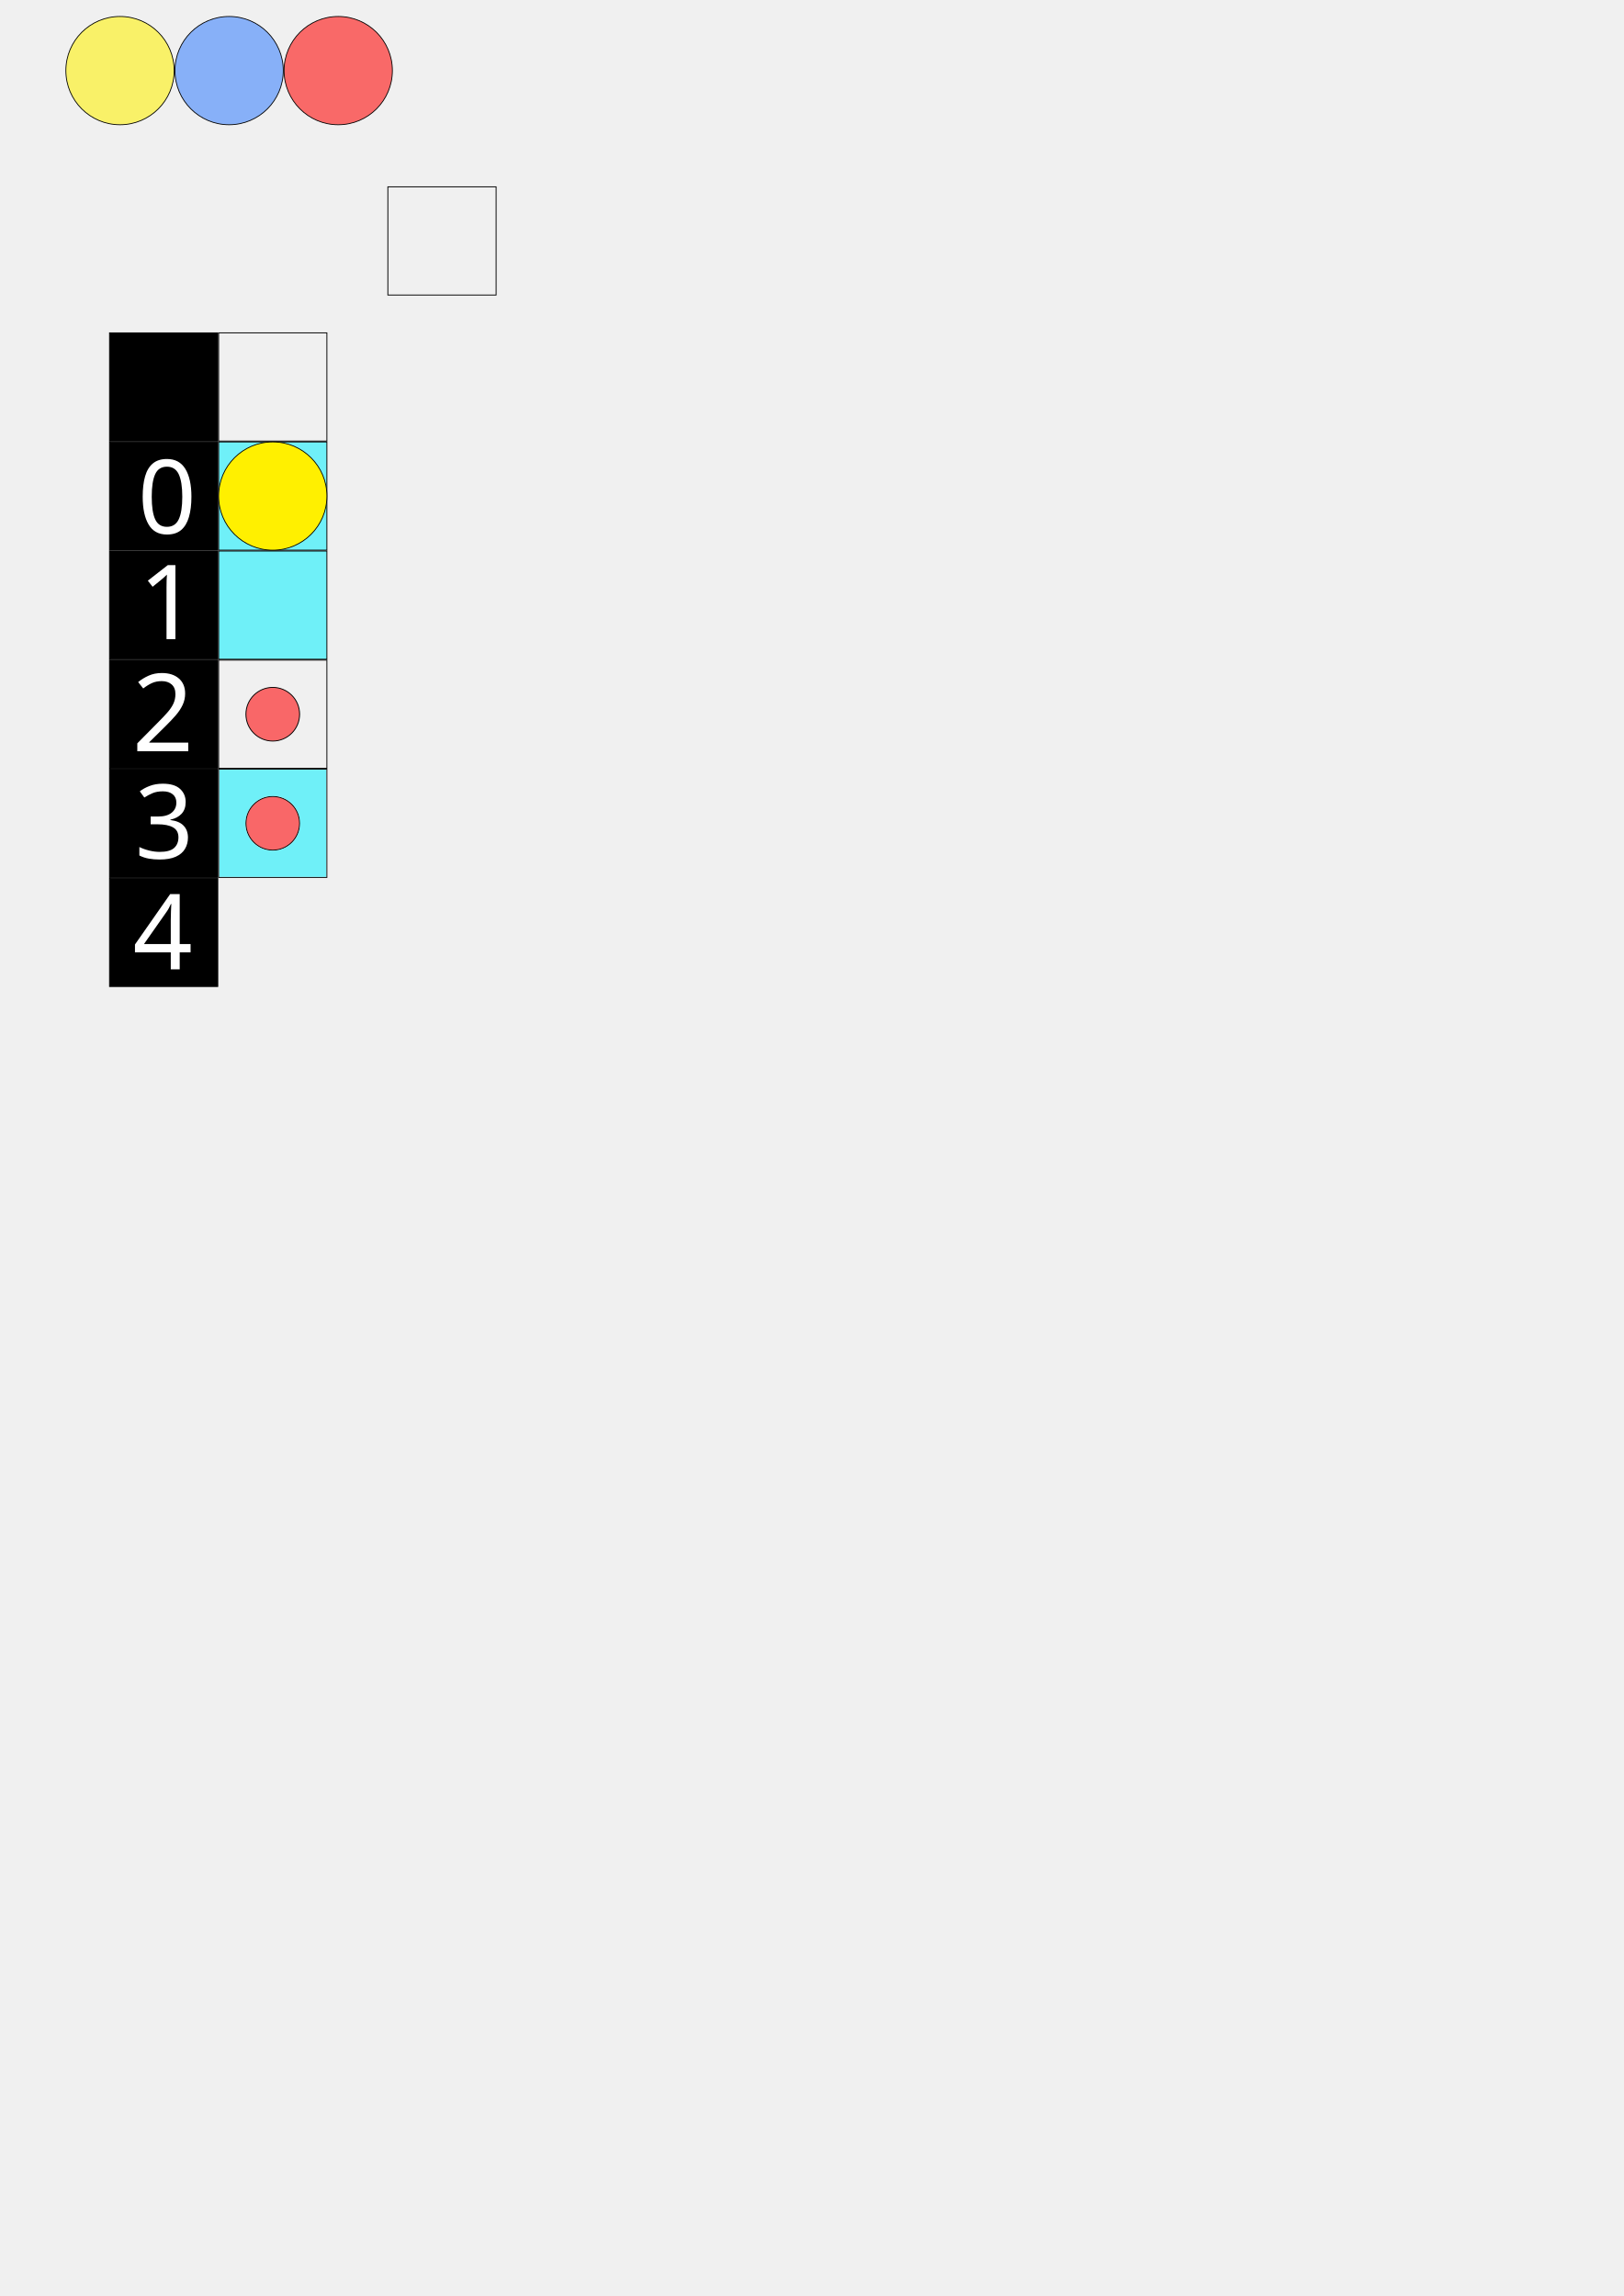
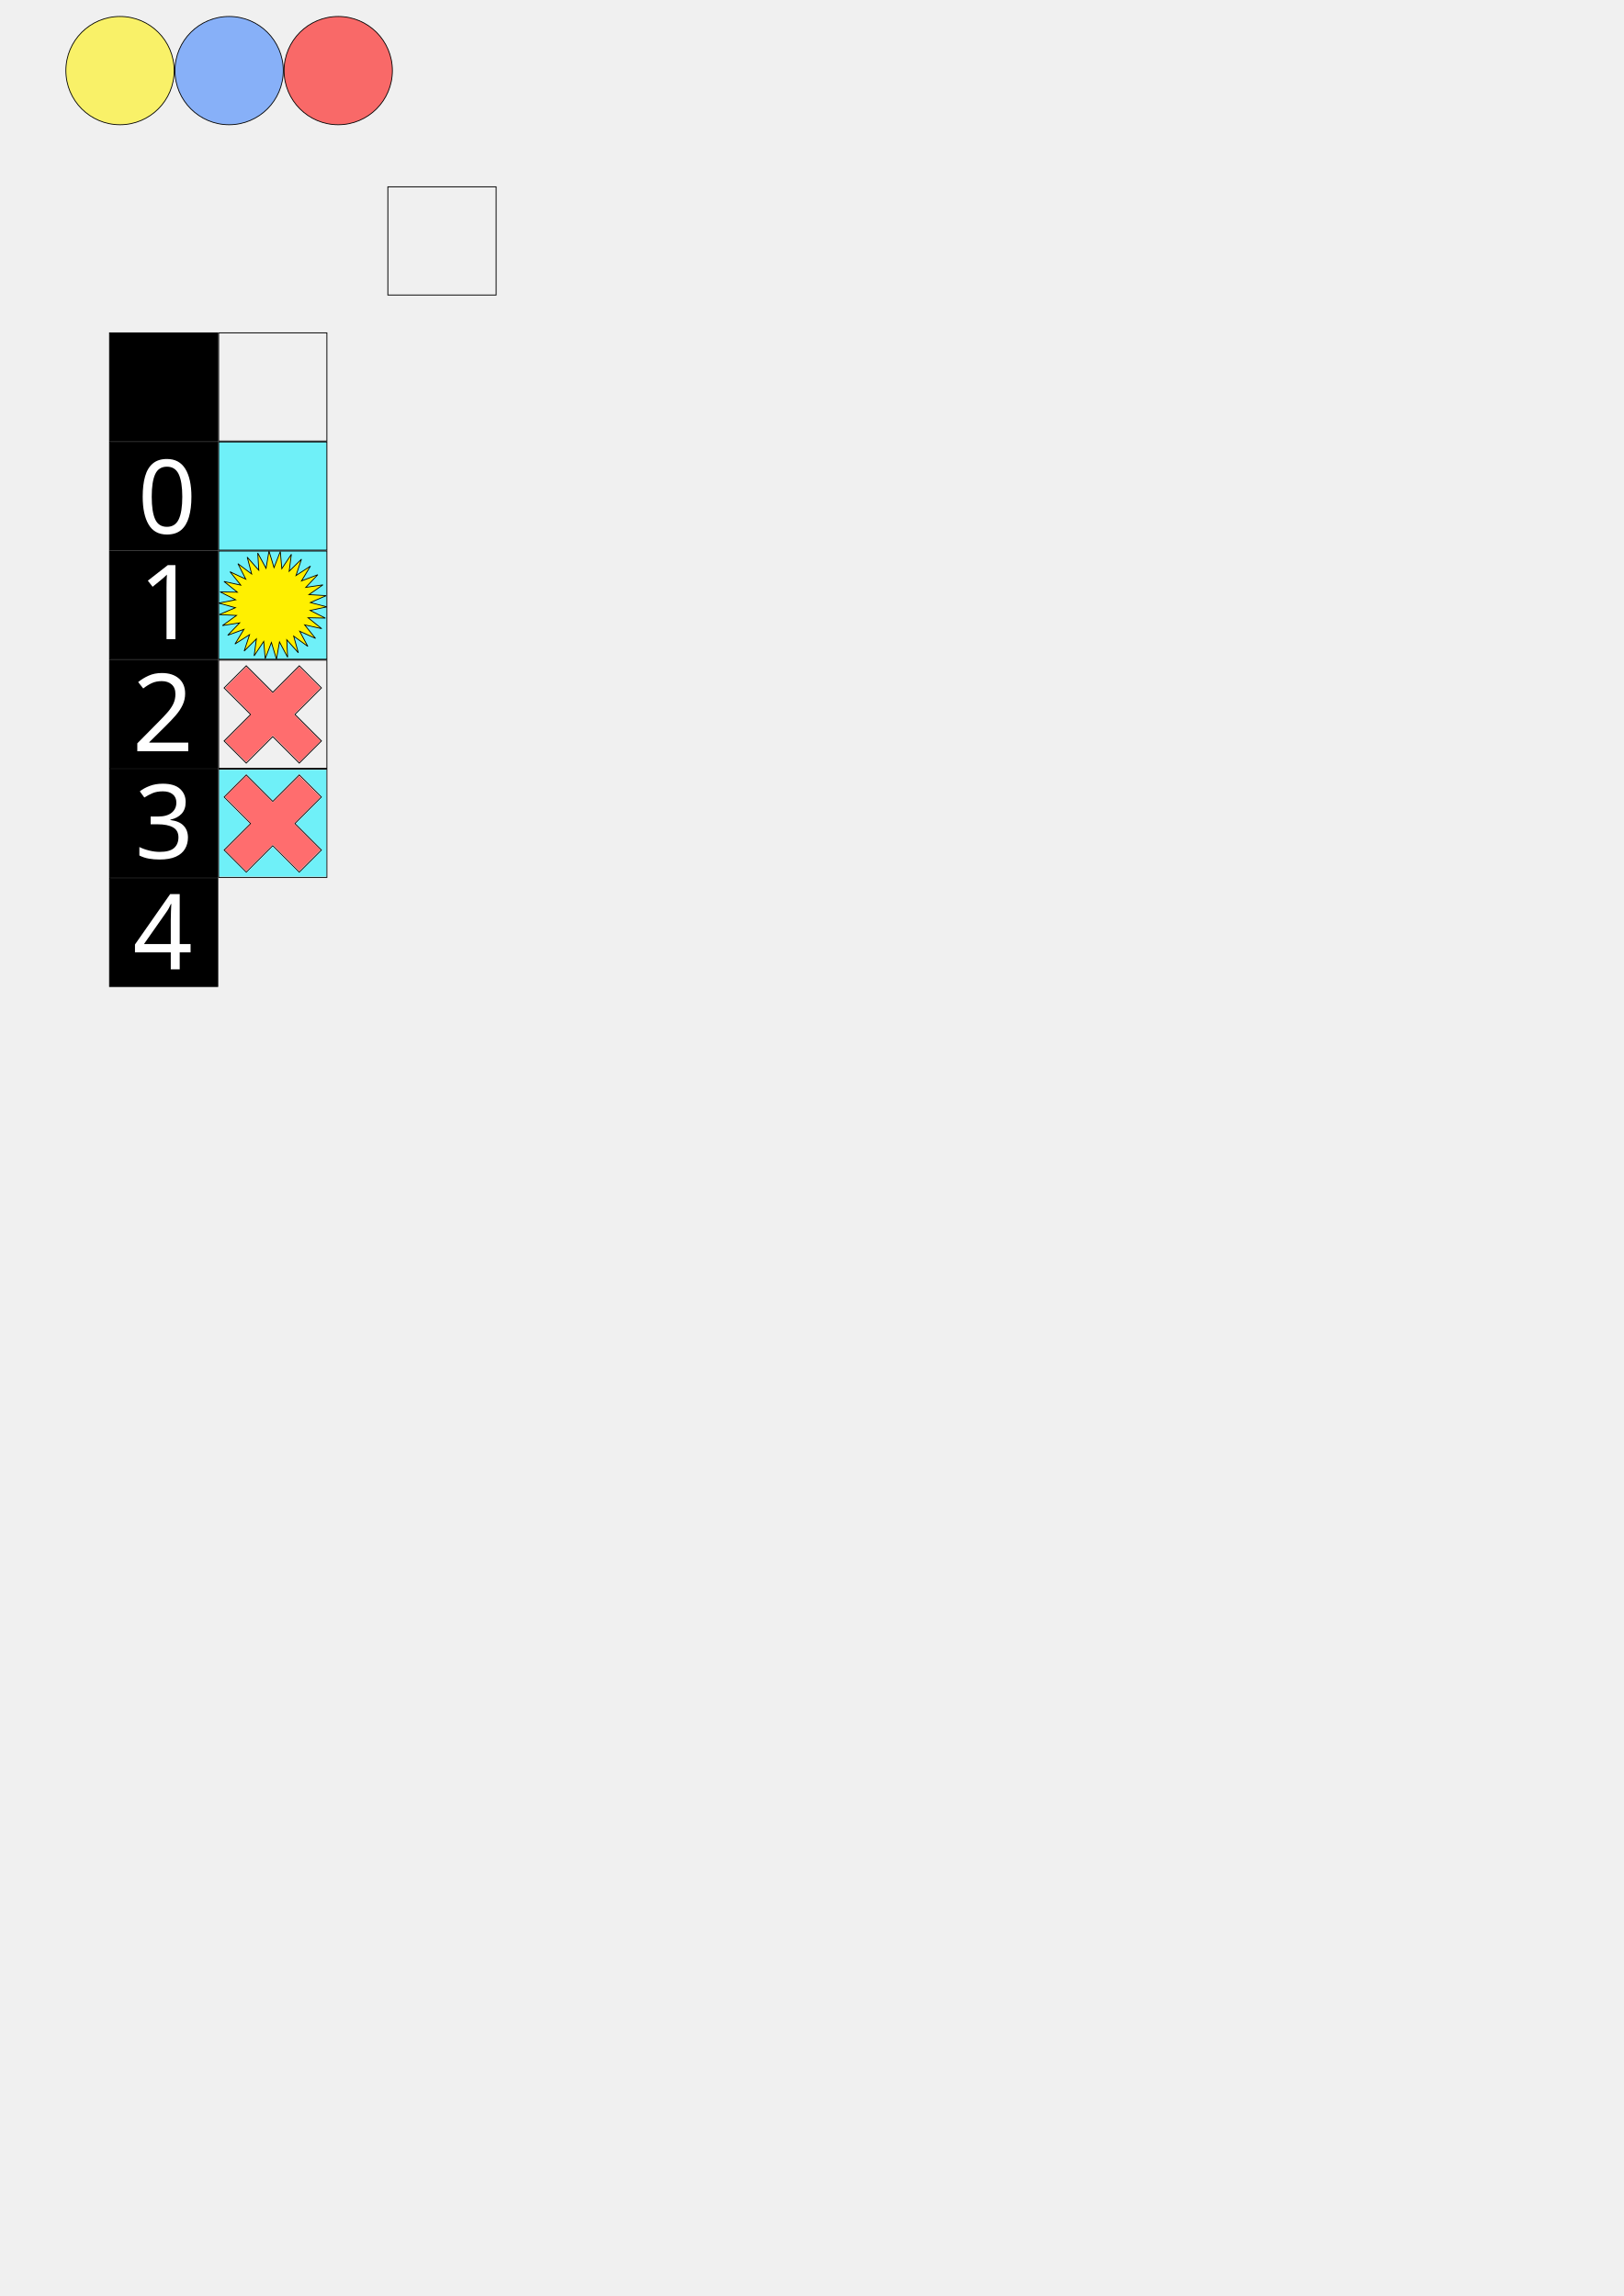
- <svg xmlns="http://www.w3.org/2000/svg" xmlns:xlink="http://www.w3.org/1999/xlink" width="744.094" height="1052.362" id="svg2" version="1.1">
+ <svg xmlns="http://www.w3.org/2000/svg" xmlns:ns1="http://www.openswatchbook.org/uri/2009/osb" xmlns:xlink="http://www.w3.org/1999/xlink" width="744.094" height="1052.362" id="svg2" version="1.1">
  <defs id="defs4">
+     <linearGradient id="linearGradient3878" ns1:paint="solid">
+       <stop style="stop-color:#ff0003;stop-opacity:0.573;" offset="0" id="stop3880" />
+     </linearGradient>
    <linearGradient id="linearGradient5331">
      <stop style="stop-color:#00f1ff;stop-opacity:1;" offset="0" id="stop5333" />
      <stop style="stop-color:#00f1ff;stop-opacity:0;" offset="1" id="stop5335" />
    </linearGradient>
    <linearGradient id="linearGradient5323">
      <stop style="stop-color:#00eaff;stop-opacity:0.589;" offset="0" id="stop5325" />
      <stop style="stop-color:#1200ff;stop-opacity:0;" offset="1" id="stop5327" />
    </linearGradient>
    <radialGradient xlink:href="#linearGradient5331" id="radialGradient5337" cx="55" cy="197.362" fx="55" fy="197.362" r="25" gradientUnits="userSpaceOnUse" />
    <radialGradient xlink:href="#linearGradient5331" id="radialGradient3192" gradientUnits="userSpaceOnUse" cx="55" cy="197.362" fx="55" fy="197.362" r="25" />
+     <linearGradient xlink:href="#linearGradient3866-8-4" id="linearGradient3949" gradientUnits="userSpaceOnUse" gradientTransform="matrix(0.9046607,0,0,0.9061964,5.181968,69.48866)" x1="168.025" y1="832.806" x2="222.298" y2="832.806" />
+     <linearGradient id="linearGradient3866-8-4" ns1:paint="solid">
+       <stop style="stop-color:#fff000;stop-opacity:1;" offset="0" id="stop3868-9-0" />
+     </linearGradient>
+     <linearGradient y2="832.806" x2="222.298" y1="832.806" x1="168.025" gradientTransform="matrix(1.085593,0,0,1.087436,59.4616,531.2207)" gradientUnits="userSpaceOnUse" id="linearGradient3969" xlink:href="#linearGradient3866-8-4" />
+     <linearGradient xlink:href="#linearGradient3878" id="linearGradient3882" x1="103.099" y1="327.468" x2="146.94" y2="327.468" gradientUnits="userSpaceOnUse" />
  </defs>
  <g id="layer1">
+     <g id="g3921">
+       <rect y="252.562" x="100.2" height="49.6" width="49.6" id="rect3063" style="fill:#00f1ff;fill-opacity:0.536;stroke:#000000;stroke-width:0.4;stroke-miterlimit:4;stroke-opacity:1;stroke-dasharray:none" />
+       <path transform="matrix(0.9211557,0,0,0.9195947,-54.7734,-488.5077)" d="m 208.559,845.844 4.048,7.563 -7.041,-5.121 2.313,8.297 -5.76,-6.5 0.441,8.743 -4.058,-7.638 -1.497,8.631 -2.516,-8.377 -3.09,8.101 -0.745,-8.606 -4.765,7.173 1.123,-8.462 -6.083,6.086 2.674,-8.157 -7.245,4.641 4.461,-7.323 -8.067,2.96 5.952,-6.195 -8.582,1.362 7.003,-5.061 -8.629,-0.405 8.092,-3.442 -8.367,-2.299 8.479,-1.647 -7.732,-3.936 8.583,0.156 -6.652,-5.348 8.371,1.835 -5.386,-6.691 7.846,3.699 -3.904,-7.713 6.845,5.15 -2.228,-8.415 5.76,6.531 -0.523,-8.595 4.14,7.639 1.455,-8.634 2.508,8.288 3.132,-8.07 0.745,8.592 4.765,-7.191 -1.117,8.493 6.142,-6.054 -2.731,8.186 7.212,-4.727 -4.47,7.392 8.109,-3.092 -5.994,6.326 8.551,-1.271 -6.963,4.864 8.581,0.526 -7.89,3.426 8.247,2.172 -8.359,1.757 7.594,3.835 -8.607,-0.185 6.783,5.439 -8.493,-1.883 5.417,6.751 z" id="path3140" style="fill:url(#linearGradient3969);fill-opacity:1;stroke:#000000;stroke-width:0.4;stroke-miterlimit:4;stroke-opacity:1;stroke-dasharray:none" />
+     </g>
    <path style="fill:#fff000;fill-opacity:0.569;fill-rule:evenodd;stroke:#000000;stroke-width:1px;stroke-linecap:butt;stroke-linejoin:miter;stroke-opacity:1" id="path2985" d="m 303.046,214.441 a 67.175,67.175 0 1 1 -134.35,0 67.175,67.175 0 1 1 134.35,0 z" transform="matrix(0.3694118,0,0,0.3694118,-32.1334,-46.85473)" />
    <path style="fill:#3880ff;fill-opacity:0.564;fill-rule:evenodd;stroke:#000000;stroke-width:1px;stroke-linecap:butt;stroke-linejoin:miter;stroke-opacity:1" id="path2985-5" d="m 303.046,214.441 a 67.175,67.175 0 1 1 -134.35,0 67.175,67.175 0 1 1 134.35,0 z" transform="matrix(0.3694118,0,0,0.3694118,17.8666,-46.85473)" />
    <path style="fill:#ff0200;fill-opacity:0.569;fill-rule:evenodd;stroke:#000000;stroke-width:1px;stroke-linecap:butt;stroke-linejoin:miter;stroke-opacity:1" id="path2985-5-9" d="m 303.046,214.441 a 67.175,67.175 0 1 1 -134.35,0 67.175,67.175 0 1 1 134.35,0 z" transform="matrix(0.3694118,0,0,0.3694118,67.8666,-46.85473)" />
    <text xml:space="preserve" style="font-size:49.612px;font-style:normal;font-variant:normal;font-weight:500;font-stretch:normal;text-align:start;line-height:125%;letter-spacing:0px;word-spacing:0px;writing-mode:lr-tb;text-anchor:start;fill:#ffffff;fill-opacity:1;stroke:none;font-family:'2peas';-inkscape-font-specification:'2peas Medium'" x="94.981" y="522.402" id="text5497-6-0">
      <tspan x="94.981" y="522.402" id="tspan3080" />
    </text>
    <flowRoot xml:space="preserve" id="flowRoot3037" style="fill:black;stroke:none;stroke-opacity:1;stroke-width:1px;stroke-linejoin:miter;stroke-linecap:butt;fill-opacity:1;font-family:Sans;font-style:normal;font-weight:normal;font-size:40px;line-height:125%;letter-spacing:0px;word-spacing:0px">
      <flowRegion id="flowRegion3039">
        <rect id="rect3041" width="115.612" height="71.064" x="8.132" y="427.28" />
      </flowRegion>
      <flowPara id="flowPara3043" />
    </flowRoot>
    <text xml:space="preserve" style="font-size:40px;font-style:normal;font-weight:normal;line-height:125%;letter-spacing:0px;word-spacing:0px;fill:#000000;fill-opacity:1;stroke:none;font-family:Sans" x="39.952" y="508.597" id="text3084">
      <tspan id="tspan3086" x="39.952" y="508.597" />
    </text>
    <g id="g3075" transform="translate(20,-120)">
      <rect y="272.562" x="30.2" height="49.6" width="49.6" id="rect3063-3-7-1-9-8" style="fill:#000000;fill-opacity:1;stroke:#000000;stroke-width:0.4;stroke-miterlimit:4;stroke-opacity:1;stroke-dasharray:none" />
      <g id="g3121">
        <rect style="fill:#000000;fill-opacity:1;stroke:#000000;stroke-width:0.4;stroke-miterlimit:4;stroke-opacity:1;stroke-dasharray:none" id="rect3063-3-7-1-9-8-9" width="49.6" height="49.6" x="30.2" y="322.562" />
        <text xml:space="preserve" style="font-size:47.106px;font-style:normal;font-variant:normal;font-weight:500;font-stretch:normal;text-align:start;line-height:125%;letter-spacing:0px;word-spacing:0px;writing-mode:lr-tb;text-anchor:start;fill:#ffffff;fill-opacity:1;stroke:none;font-family:'2peas';-inkscape-font-specification:'2peas Medium'" x="43.082" y="364.532" id="text5497">
          <tspan id="tspan5499" x="43.082" y="364.532">0</tspan>
        </text>
      </g>
      <g id="g3126">
        <rect style="fill:#000000;fill-opacity:1;stroke:#000000;stroke-width:0.4;stroke-miterlimit:4;stroke-opacity:1;stroke-dasharray:none" id="rect3063-3-7-1-9-8-9-6" width="49.6" height="49.6" x="30.2" y="372.562" />
        <text xml:space="preserve" style="font-size:47.554px;font-style:normal;font-variant:normal;font-weight:500;font-stretch:normal;text-align:start;line-height:125%;letter-spacing:0px;word-spacing:0px;writing-mode:lr-tb;text-anchor:start;fill:#ffffff;fill-opacity:1;stroke:none;font-family:'2peas';-inkscape-font-specification:'2peas Medium'" x="43.516" y="412.96" id="text5497-6">
          <tspan id="tspan5499-4" x="43.516" y="412.96">1</tspan>
        </text>
      </g>
      <g id="g3131">
        <rect style="fill:#000000;fill-opacity:1;stroke:#000000;stroke-width:0.4;stroke-miterlimit:4;stroke-opacity:1;stroke-dasharray:none" id="rect3063-3-7-1-9-8-9-6-7" width="49.6" height="49.6" x="30.2" y="422.562" />
        <text xml:space="preserve" style="font-size:49.505px;font-style:normal;font-variant:normal;font-weight:500;font-stretch:normal;text-align:start;line-height:125%;letter-spacing:0px;word-spacing:0px;writing-mode:lr-tb;text-anchor:start;fill:#ffffff;fill-opacity:1;stroke:none;font-family:'2peas';-inkscape-font-specification:'2peas Medium'" x="40.545" y="464.318" id="text5497-6-0-7">
          <tspan id="tspan5499-4-1-7" x="40.545" y="464.318">2</tspan>
        </text>
      </g>
      <g id="g3136">
        <rect style="fill:#000000;fill-opacity:1;stroke:#000000;stroke-width:0.4;stroke-miterlimit:4;stroke-opacity:1;stroke-dasharray:none" id="rect3063-3-7-1-9-8-9-6-7-04" width="49.6" height="49.6" x="30.2" y="472.562" />
        <text xml:space="preserve" style="font-size:47.354px;font-style:normal;font-variant:normal;font-weight:500;font-stretch:normal;text-align:start;line-height:125%;letter-spacing:0px;word-spacing:0px;writing-mode:lr-tb;text-anchor:start;fill:#ffffff;fill-opacity:1;stroke:none;font-family:'2peas';-inkscape-font-specification:'2peas Medium'" x="41.741" y="513.489" id="text5497-6-0-4">
          <tspan id="tspan5499-4-1-6" x="41.741" y="513.489">3</tspan>
        </text>
      </g>
      <g id="g3141">
        <rect style="fill:#000000;fill-opacity:1;stroke:#000000;stroke-width:0.4;stroke-miterlimit:4;stroke-opacity:1;stroke-dasharray:none" id="rect3063-3-7-1-9-8-9-6-7-0" width="49.6" height="49.6" x="30.2" y="522.562" />
        <text xml:space="preserve" style="font-size:48.011px;font-style:normal;font-variant:normal;font-weight:500;font-stretch:normal;text-align:start;line-height:125%;letter-spacing:0px;word-spacing:0px;writing-mode:lr-tb;text-anchor:start;fill:#ffffff;fill-opacity:1;stroke:none;font-family:'2peas';-inkscape-font-specification:'2peas Medium'" x="40.837" y="564.286" id="text5497-6-0-7-1">
          <tspan id="tspan5499-4-1-7-6" x="40.837" y="564.286">4</tspan>
        </text>
      </g>
    </g>
    <rect style="fill:none;stroke:#000000;stroke-width:0.4;stroke-miterlimit:4;stroke-opacity:1;stroke-dasharray:none" id="rect3063-3-7-9-0" width="49.6" height="49.6" x="177.746" y="85.627" />
-     <g id="g3906" transform="translate(50,0)">
-       <rect y="202.562" x="50.2" height="49.6" width="49.6" id="rect3063-3-7" style="fill:#00f1ff;fill-opacity:0.536;stroke:#000000;stroke-width:0.4;stroke-miterlimit:4;stroke-opacity:1;stroke-dasharray:none" />
-       <path transform="matrix(0.3694118,0,0,0.3694118,-12.1334,148.1453)" d="m 303.046,214.441 c 0,37.1 -30.075,67.175 -67.175,67.175 -37.1,0 -67.175,-30.075 -67.175,-67.175 0,-37.1 30.075,-67.175 67.175,-67.175 37.1,0 67.175,30.075 67.175,67.175 z" id="path2985-3" style="fill:#fff000;fill-opacity:1;fill-rule:evenodd;stroke:#000000;stroke-width:1px;stroke-linecap:butt;stroke-linejoin:miter;stroke-opacity:1" />
-       <rect y="252.562" x="50.2" height="49.6" width="49.6" id="rect3063" style="fill:#00f1ff;fill-opacity:0.536;stroke:#000000;stroke-width:0.4;stroke-miterlimit:4;stroke-opacity:1;stroke-dasharray:none" />
-       <g id="g3109" transform="translate(20,80.00001)">
-         <rect style="fill:none;stroke:#000000;stroke-width:0.4;stroke-miterlimit:4;stroke-opacity:1;stroke-dasharray:none" id="rect3063-3-7-1-9" width="49.6" height="49.6" x="30.2" y="222.562" />
-         <path style="fill:#ff0003;fill-opacity:0.573;stroke:#000000;stroke-width:0.272;stroke-miterlimit:4;stroke-opacity:1;stroke-dasharray:none" id="path5459" d="m 66,248.862 c 0,4.694 -3.694,8.5 -8.25,8.5 -4.556,0 -8.25,-3.806 -8.25,-8.5 0,-4.694 3.694,-8.5 8.25,-8.5 4.556,0 8.25,3.806 8.25,8.5 z" transform="matrix(1.490909,0,0,1.447059,-31.1,-112.756)" />
-       </g>
-       <rect y="152.562" x="50.2" height="49.6" width="49.6" id="rect3063-3-7-9" style="fill:none;stroke:#000000;stroke-width:0.4;stroke-miterlimit:4;stroke-opacity:1;stroke-dasharray:none" />
-       <g id="g3109-0" transform="translate(20,130)">
-         <rect style="fill:none;stroke:#000000;stroke-width:0.4;stroke-miterlimit:4;stroke-opacity:1;stroke-dasharray:none" id="rect3063-3-7-1-9-5" width="49.6" height="49.6" x="30.2" y="222.562" />
-         <path style="fill:#ff0003;fill-opacity:0.573;stroke:#000000;stroke-width:0.272;stroke-miterlimit:4;stroke-opacity:1;stroke-dasharray:none" id="path5459-7" d="m 66,248.862 c 0,4.694 -3.694,8.5 -8.25,8.5 -4.556,0 -8.25,-3.806 -8.25,-8.5 0,-4.694 3.694,-8.5 8.25,-8.5 4.556,0 8.25,3.806 8.25,8.5 z" transform="matrix(1.490909,0,0,1.447059,-31.1,-112.756)" />
-       </g>
-       <path id="path3904" d="m 50.53,377.347 0,-24.572 24.484,0 24.484,0 0,24.572 0,24.572 -24.484,0 -24.484,0 0,-24.572 z m 27.505,12.194 c 5.732,-1.466 9.513,-6.331 9.477,-12.194 -0.036,-5.781 -3.527,-10.409 -9.157,-12.14 -1.626,-0.5 -5.218,-0.454 -6.964,0.089 -4.659,1.448 -7.964,5.228 -8.776,10.037 -0.921,5.448 1.82,10.812 6.783,13.273 2.597,1.288 5.87,1.642 8.639,0.934 z" style="fill:#00f1ff;fill-opacity:0.537;stroke:none" />
+     <rect style="fill:none;stroke:#000000;stroke-width:0.4;stroke-miterlimit:4;stroke-opacity:1;stroke-dasharray:none" id="rect3063-3-7-9" width="49.6" height="49.6" x="100.2" y="152.562" />
+     <g id="g3915">
+       <rect y="302.562" x="100.2" height="49.6" width="49.6" id="rect3063-3-7-1-9-5-5" style="fill:none;stroke:#000000;stroke-width:0.4;stroke-miterlimit:4;stroke-opacity:1;stroke-dasharray:none" />
+       <path id="path3904-7" d="m 100.53,327.347 0,-24.572 24.484,0 24.484,0 0,24.572 0,24.572 -24.484,0 -24.484,0 z" style="fill:none;stroke:none" />
+       <path id="rect3872-8-3" d="m 102.696,315.312 12.157,12.157 -12.15,12.15 10.138,10.138 12.15,-12.15 12.157,12.157 10.154,-10.154 -12.157,-12.157 12.15,-12.15 -10.138,-10.138 -12.15,12.15 -12.157,-12.157 -10.154,10.154 z" style="fill:#ffffff;fill-opacity:1;stroke:#000000;stroke-width:0.393;stroke-miterlimit:4;stroke-opacity:1;stroke-dasharray:none" />
+       <path id="path3876" d="m 107.915,344.439 -4.816,-4.818 6.01,-6.008 c 3.306,-3.305 6.01,-6.088 6.01,-6.185 0,-0.097 -2.684,-2.862 -5.965,-6.144 l -5.965,-5.967 4.859,-4.862 4.859,-4.862 6.056,6.054 6.056,6.054 6.056,-6.054 6.056,-6.054 4.859,4.862 4.859,4.862 -6.054,6.055 -6.054,6.055 6.099,6.097 6.099,6.097 -4.861,4.861 -4.861,4.861 -6.099,-6.097 -6.099,-6.097 -6.056,6.054 c -3.331,3.33 -6.095,6.054 -6.144,6.054 -0.049,0 -2.256,-2.168 -4.904,-4.818 z" style="fill:url(#linearGradient3882);fill-opacity:1.0;stroke:none" />
    </g>
+     <g id="g3908">
+       <rect y="352.562" x="100.2" height="49.6" width="49.6" id="rect3063-3-7-1-9-5" style="fill:none;stroke:#000000;stroke-width:0.4;stroke-miterlimit:4;stroke-opacity:1;stroke-dasharray:none" />
+       <path id="path3904" d="m 100.53,377.347 0,-24.572 24.484,0 24.484,0 0,24.572 0,24.572 -24.484,0 -24.484,0 z" style="fill:none;stroke:none" />
+       <path id="rect3872-8" d="m 102.696,365.312 12.157,12.157 -12.15,12.15 10.138,10.138 12.15,-12.15 12.157,12.157 10.154,-10.154 -12.157,-12.157 12.15,-12.15 -10.138,-10.138 -12.15,12.15 -12.157,-12.157 -10.154,10.154 z" style="fill:#ffffff;fill-opacity:1;stroke:#000000;stroke-width:0.393;stroke-miterlimit:4;stroke-opacity:1;stroke-dasharray:none" />
+       <path id="path3884" d="m 107.915,394.466 -4.816,-4.818 6.01,-6.008 c 3.306,-3.305 6.01,-6.088 6.01,-6.185 0,-0.097 -2.705,-2.882 -6.011,-6.189 l -6.011,-6.012 4.862,-4.859 4.862,-4.859 6.099,6.097 6.099,6.097 6.056,-6.054 6.056,-6.054 4.859,4.862 4.859,4.862 -6.053,6.055 -6.053,6.055 6.054,6.054 6.054,6.054 -4.86,4.862 -4.86,4.862 -6.056,-6.054 -6.056,-6.054 -6.056,6.054 c -3.331,3.329 -6.095,6.054 -6.144,6.054 -0.049,0 -2.256,-2.168 -4.904,-4.818 z" style="fill:#ff0003;fill-opacity:0.573;stroke:none" />
+       <path id="path3888" d="m 100.427,377.32 0,-24.484 24.572,0 24.572,0 0,24.484 0,24.484 -24.572,0 -24.572,0 0,-24.484 z m 18.605,16.751 5.967,-5.965 5.967,5.965 c 3.282,3.281 6.047,5.965 6.144,5.965 0.097,0 2.523,-2.347 5.39,-5.215 l 5.213,-5.215 -6.054,-6.055 -6.054,-6.055 6.01,-6.008 c 3.306,-3.305 6.01,-6.089 6.01,-6.187 0,-0.098 -2.347,-2.525 -5.215,-5.392 l -5.215,-5.213 -6.099,6.097 -6.099,6.097 -6.099,-6.097 -6.099,-6.097 -5.215,5.213 c -2.868,2.867 -5.215,5.293 -5.215,5.392 0,0.098 2.705,2.883 6.01,6.187 l 6.01,6.008 -6.054,6.055 -6.054,6.055 5.213,5.215 c 2.867,2.868 5.292,5.215 5.39,5.215 0.097,0 2.862,-2.684 6.144,-5.965 z" style="fill:#00f1ff;fill-opacity:0.537;stroke:none" />
+     </g>
+     <rect style="fill:#00f1ff;fill-opacity:0.536;stroke:#000000;stroke-width:0.4;stroke-miterlimit:4;stroke-opacity:1;stroke-dasharray:none" id="rect3063-6" width="49.6" height="49.6" x="100.2" y="202.562" />
  </g>
</svg>
